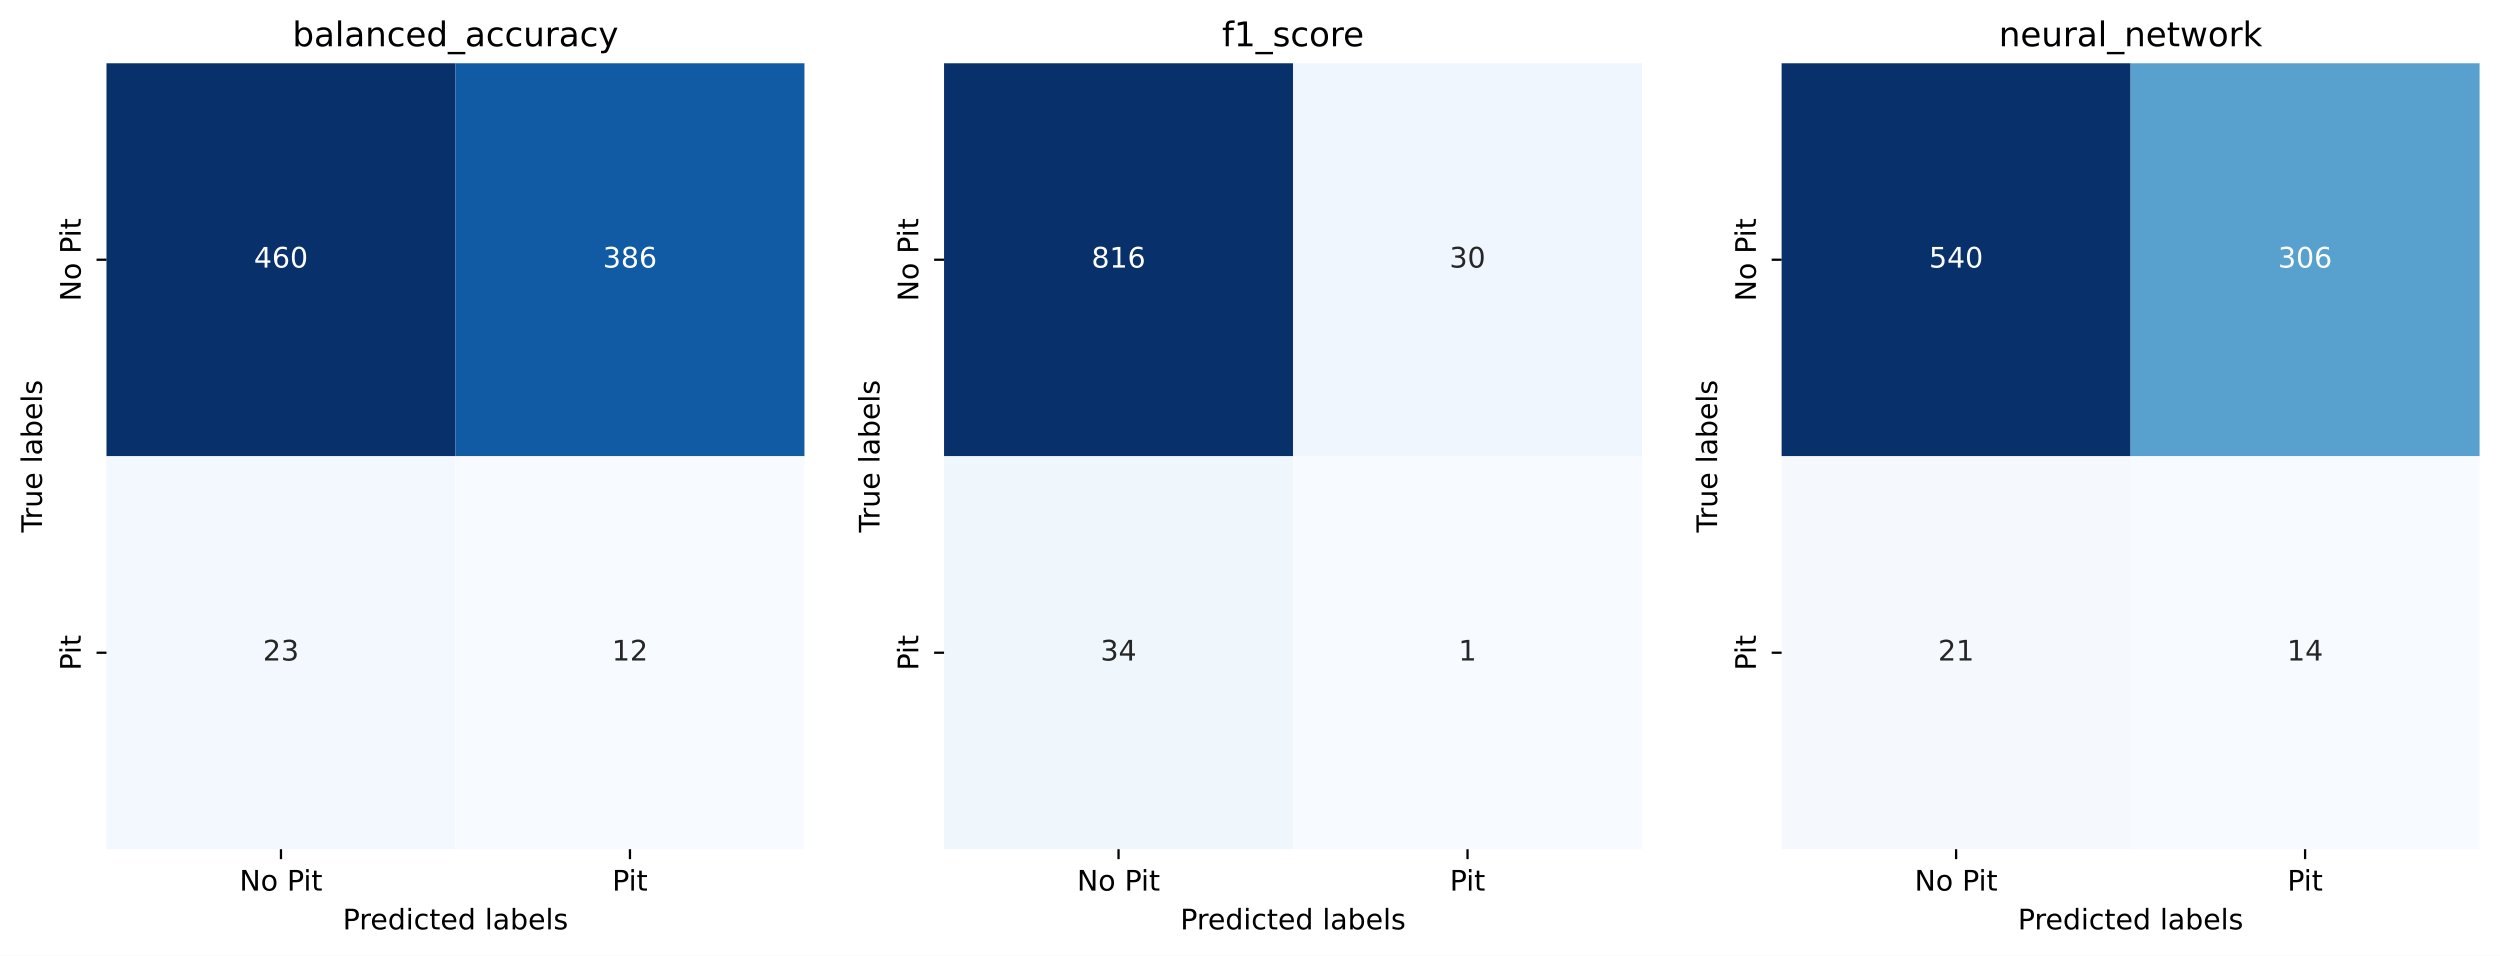
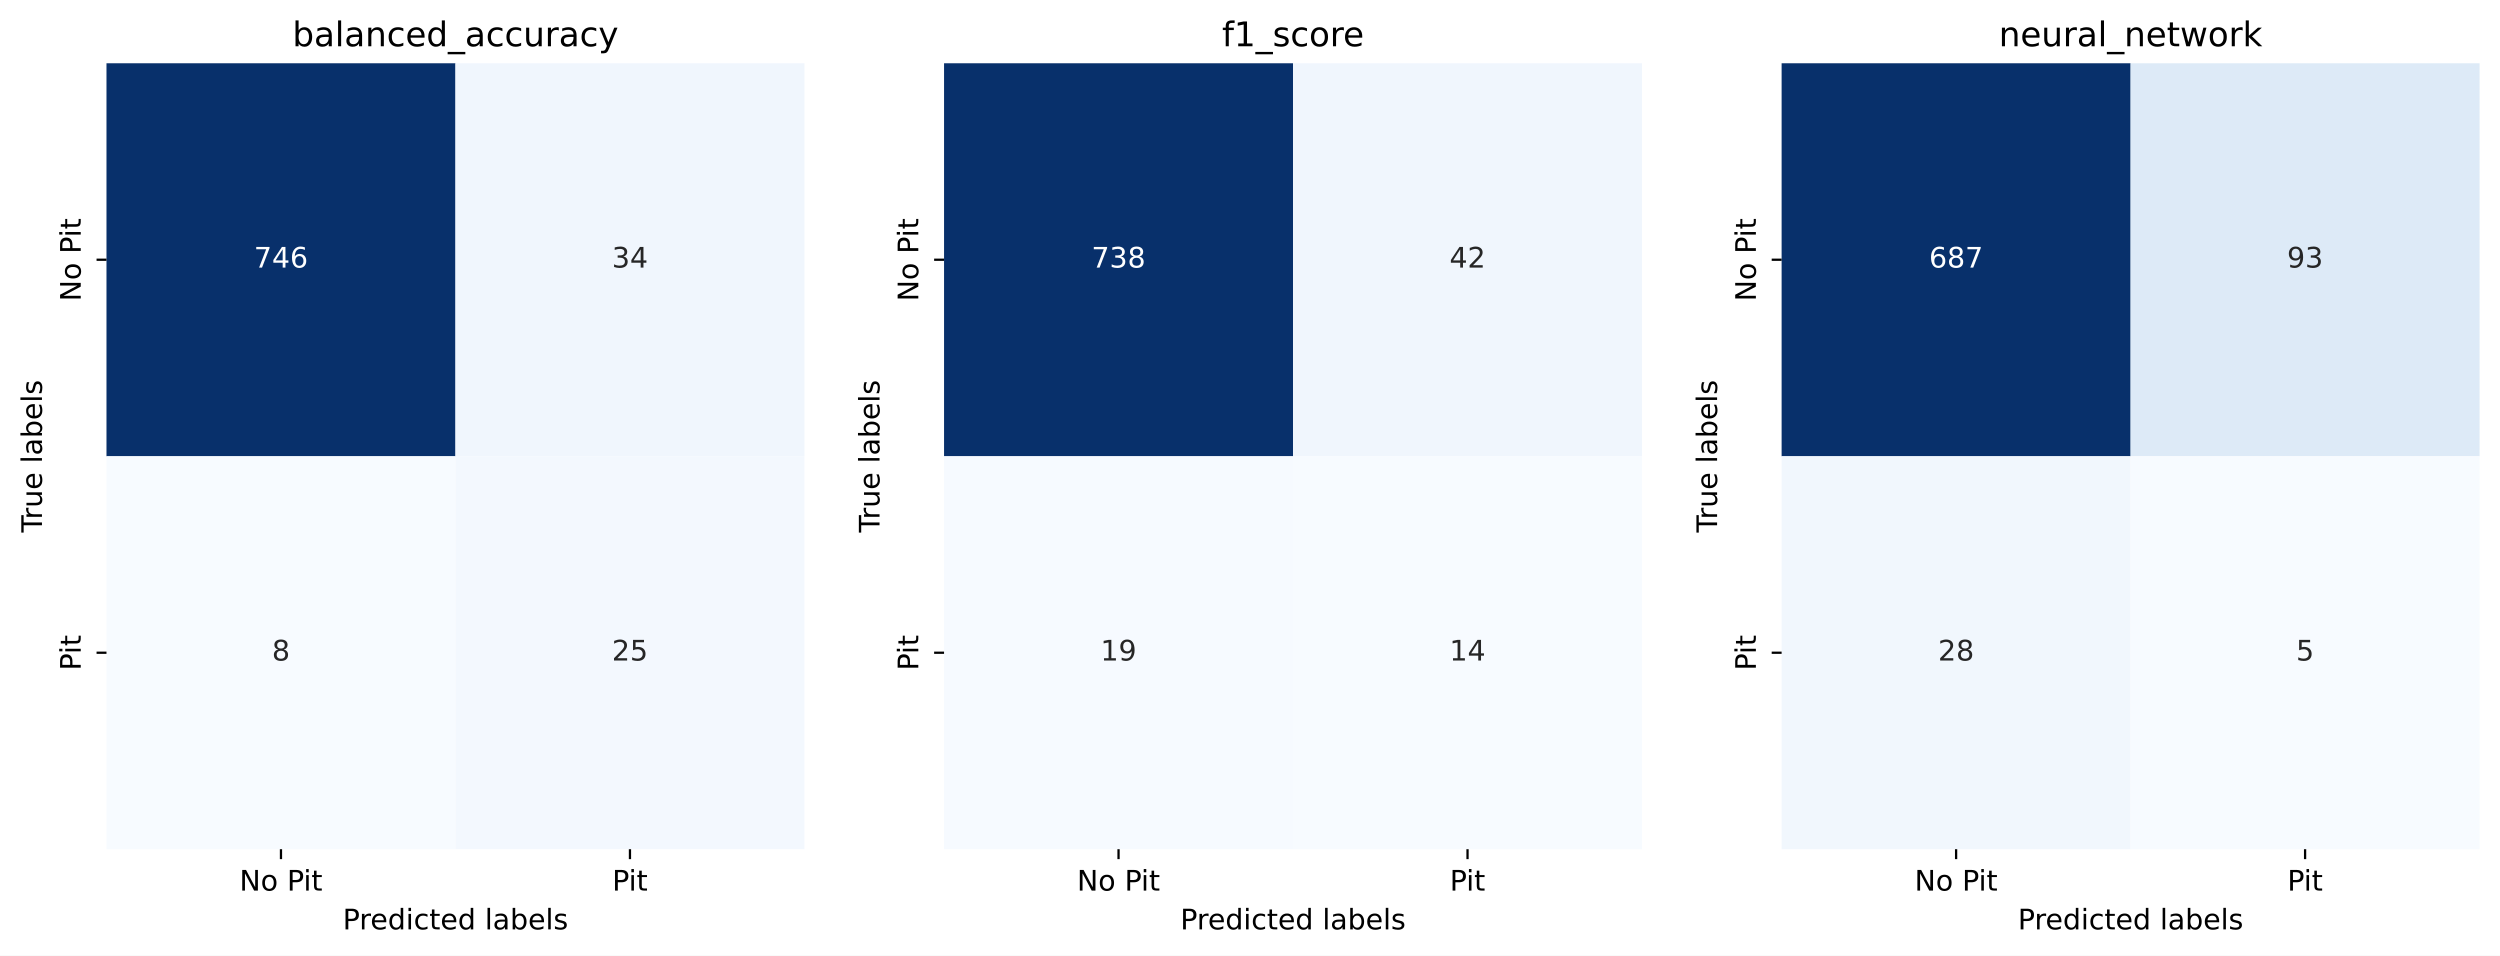
<svg xmlns="http://www.w3.org/2000/svg" xmlns:xlink="http://www.w3.org/1999/xlink" width="881.756pt" height="337.074pt" viewBox="0 0 881.756 337.074" version="1.1">
  <defs>
    <style type="text/css">*{stroke-linejoin: round; stroke-linecap: butt}</style>
  </defs>
  <g id="figure_1">
    <g id="patch_1">
      <path d="M 0 337.074  L 881.756 337.074  L 881.756 0  L 0 0  z " style="fill: #ffffff" />
    </g>
    <g id="axes_1">
      <g id="patch_2">
        <path d="M 37.556 299.518  L 283.733 299.518  L 283.733 22.318  L 37.556 22.318  z " style="fill: #ffffff" />
      </g>
      <g id="QuadMesh_1">
-         <path d="M 37.556 22.318  L 160.644 22.318  L 160.644 160.918  L 37.556 160.918  L 37.556 22.318  " clip-path="url(#p412946b65f)" style="fill: #08306b" />
-         <path d="M 160.644 22.318  L 283.733 22.318  L 283.733 160.918  L 160.644 160.918  L 160.644 22.318  " clip-path="url(#p412946b65f)" style="fill: #105ba4" />
-         <path d="M 37.556 160.918  L 160.644 160.918  L 160.644 299.518  L 37.556 299.518  L 37.556 160.918  " clip-path="url(#p412946b65f)" style="fill: #f2f8fd" />
-         <path d="M 160.644 160.918  L 283.733 160.918  L 283.733 299.518  L 160.644 299.518  L 160.644 160.918  " clip-path="url(#p412946b65f)" style="fill: #f7fbff" />
+         <path d="M 37.556 22.318  L 160.644 22.318  L 160.644 160.918  L 37.556 160.918  L 37.556 22.318  " clip-path="url(#pee772aec43)" style="fill: #08306b" />
+         <path d="M 160.644 22.318  L 283.733 22.318  L 283.733 160.918  L 160.644 160.918  L 160.644 22.318  " clip-path="url(#pee772aec43)" style="fill: #f0f6fd" />
+         <path d="M 37.556 160.918  L 160.644 160.918  L 160.644 299.518  L 37.556 299.518  L 37.556 160.918  " clip-path="url(#pee772aec43)" style="fill: #f7fbff" />
+         <path d="M 160.644 160.918  L 283.733 160.918  L 283.733 299.518  L 160.644 299.518  L 160.644 160.918  " clip-path="url(#pee772aec43)" style="fill: #f3f8fe" />
      </g>
      <g id="matplotlib.axis_1">
        <g id="xtick_1">
          <g id="line2d_1">
            <defs>
-               <path id="m82a11cfa4b" d="M 0 0  L 0 3.5  " style="stroke: #000000; stroke-width: 0.8" />
+               <path id="mb0adf7d85a" d="M 0 0  L 0 3.5  " style="stroke: #000000; stroke-width: 0.8" />
            </defs>
            <g>
-               <use xlink:href="#m82a11cfa4b" x="99.1" y="299.518" style="stroke: #000000; stroke-width: 0.8" />
+               <use xlink:href="#mb0adf7d85a" x="99.1" y="299.518" style="stroke: #000000; stroke-width: 0.8" />
            </g>
          </g>
          <g id="text_1">
            <g transform="translate(84.45974 314.1166) scale(0.1 -0.1)">
              <defs>
                <path id="DejaVuSans-4e" d="M 628 4666  L 1478 4666  L 3547 763  L 3547 4666  L 4159 4666  L 4159 0  L 3309 0  L 1241 3903  L 1241 0  L 628 0  L 628 4666  z " transform="scale(0.015625)" />
                <path id="DejaVuSans-6f" d="M 1959 3097  Q 1497 3097 1228 2736  Q 959 2375 959 1747  Q 959 1119 1226 758  Q 1494 397 1959 397  Q 2419 397 2687 759  Q 2956 1122 2956 1747  Q 2956 2369 2687 2733  Q 2419 3097 1959 3097  z M 1959 3584  Q 2709 3584 3137 3096  Q 3566 2609 3566 1747  Q 3566 888 3137 398  Q 2709 -91 1959 -91  Q 1206 -91 779 398  Q 353 888 353 1747  Q 353 2609 779 3096  Q 1206 3584 1959 3584  z " transform="scale(0.015625)" />
                <path id="DejaVuSans-20" transform="scale(0.015625)" />
                <path id="DejaVuSans-50" d="M 1259 4147  L 1259 2394  L 2053 2394  Q 2494 2394 2734 2622  Q 2975 2850 2975 3272  Q 2975 3691 2734 3919  Q 2494 4147 2053 4147  L 1259 4147  z M 628 4666  L 2053 4666  Q 2838 4666 3239 4311  Q 3641 3956 3641 3272  Q 3641 2581 3239 2228  Q 2838 1875 2053 1875  L 1259 1875  L 1259 0  L 628 0  L 628 4666  z " transform="scale(0.015625)" />
                <path id="DejaVuSans-69" d="M 603 3500  L 1178 3500  L 1178 0  L 603 0  L 603 3500  z M 603 4863  L 1178 4863  L 1178 4134  L 603 4134  L 603 4863  z " transform="scale(0.015625)" />
                <path id="DejaVuSans-74" d="M 1172 4494  L 1172 3500  L 2356 3500  L 2356 3053  L 1172 3053  L 1172 1153  Q 1172 725 1289 603  Q 1406 481 1766 481  L 2356 481  L 2356 0  L 1766 0  Q 1100 0 847 248  Q 594 497 594 1153  L 594 3053  L 172 3053  L 172 3500  L 594 3500  L 594 4494  L 1172 4494  z " transform="scale(0.015625)" />
              </defs>
              <use xlink:href="#DejaVuSans-4e" />
              <use xlink:href="#DejaVuSans-6f" x="74.805" />
              <use xlink:href="#DejaVuSans-20" x="135.986" />
              <use xlink:href="#DejaVuSans-50" x="167.773" />
              <use xlink:href="#DejaVuSans-69" x="225.826" />
              <use xlink:href="#DejaVuSans-74" x="253.609" />
            </g>
          </g>
        </g>
        <g id="xtick_2">
          <g id="line2d_2">
            <g>
-               <use xlink:href="#m82a11cfa4b" x="222.189" y="299.518" style="stroke: #000000; stroke-width: 0.8" />
+               <use xlink:href="#mb0adf7d85a" x="222.189" y="299.518" style="stroke: #000000; stroke-width: 0.8" />
            </g>
          </g>
          <g id="text_2">
            <g transform="translate(215.937 314.1166) scale(0.1 -0.1)">
              <use xlink:href="#DejaVuSans-50" />
              <use xlink:href="#DejaVuSans-69" x="58.053" />
              <use xlink:href="#DejaVuSans-74" x="85.836" />
            </g>
          </g>
        </g>
        <g id="text_3">
          <g transform="translate(120.8875 327.7947) scale(0.1 -0.1)">
            <defs>
              <path id="DejaVuSans-72" d="M 2631 2963  Q 2534 3019 2420 3045  Q 2306 3072 2169 3072  Q 1681 3072 1420 2755  Q 1159 2438 1159 1844  L 1159 0  L 581 0  L 581 3500  L 1159 3500  L 1159 2956  Q 1341 3275 1631 3429  Q 1922 3584 2338 3584  Q 2397 3584 2469 3576  Q 2541 3569 2628 3553  L 2631 2963  z " transform="scale(0.015625)" />
              <path id="DejaVuSans-65" d="M 3597 1894  L 3597 1613  L 953 1613  Q 991 1019 1311 708  Q 1631 397 2203 397  Q 2534 397 2845 478  Q 3156 559 3463 722  L 3463 178  Q 3153 47 2828 -22  Q 2503 -91 2169 -91  Q 1331 -91 842 396  Q 353 884 353 1716  Q 353 2575 817 3079  Q 1281 3584 2069 3584  Q 2775 3584 3186 3129  Q 3597 2675 3597 1894  z M 3022 2063  Q 3016 2534 2758 2815  Q 2500 3097 2075 3097  Q 1594 3097 1305 2825  Q 1016 2553 972 2059  L 3022 2063  z " transform="scale(0.015625)" />
              <path id="DejaVuSans-64" d="M 2906 2969  L 2906 4863  L 3481 4863  L 3481 0  L 2906 0  L 2906 525  Q 2725 213 2448 61  Q 2172 -91 1784 -91  Q 1150 -91 751 415  Q 353 922 353 1747  Q 353 2572 751 3078  Q 1150 3584 1784 3584  Q 2172 3584 2448 3432  Q 2725 3281 2906 2969  z M 947 1747  Q 947 1113 1208 752  Q 1469 391 1925 391  Q 2381 391 2643 752  Q 2906 1113 2906 1747  Q 2906 2381 2643 2742  Q 2381 3103 1925 3103  Q 1469 3103 1208 2742  Q 947 2381 947 1747  z " transform="scale(0.015625)" />
              <path id="DejaVuSans-63" d="M 3122 3366  L 3122 2828  Q 2878 2963 2633 3030  Q 2388 3097 2138 3097  Q 1578 3097 1268 2742  Q 959 2388 959 1747  Q 959 1106 1268 751  Q 1578 397 2138 397  Q 2388 397 2633 464  Q 2878 531 3122 666  L 3122 134  Q 2881 22 2623 -34  Q 2366 -91 2075 -91  Q 1284 -91 818 406  Q 353 903 353 1747  Q 353 2603 823 3093  Q 1294 3584 2113 3584  Q 2378 3584 2631 3529  Q 2884 3475 3122 3366  z " transform="scale(0.015625)" />
              <path id="DejaVuSans-6c" d="M 603 4863  L 1178 4863  L 1178 0  L 603 0  L 603 4863  z " transform="scale(0.015625)" />
              <path id="DejaVuSans-61" d="M 2194 1759  Q 1497 1759 1228 1600  Q 959 1441 959 1056  Q 959 750 1161 570  Q 1363 391 1709 391  Q 2188 391 2477 730  Q 2766 1069 2766 1631  L 2766 1759  L 2194 1759  z M 3341 1997  L 3341 0  L 2766 0  L 2766 531  Q 2569 213 2275 61  Q 1981 -91 1556 -91  Q 1019 -91 701 211  Q 384 513 384 1019  Q 384 1609 779 1909  Q 1175 2209 1959 2209  L 2766 2209  L 2766 2266  Q 2766 2663 2505 2880  Q 2244 3097 1772 3097  Q 1472 3097 1187 3025  Q 903 2953 641 2809  L 641 3341  Q 956 3463 1253 3523  Q 1550 3584 1831 3584  Q 2591 3584 2966 3190  Q 3341 2797 3341 1997  z " transform="scale(0.015625)" />
              <path id="DejaVuSans-62" d="M 3116 1747  Q 3116 2381 2855 2742  Q 2594 3103 2138 3103  Q 1681 3103 1420 2742  Q 1159 2381 1159 1747  Q 1159 1113 1420 752  Q 1681 391 2138 391  Q 2594 391 2855 752  Q 3116 1113 3116 1747  z M 1159 2969  Q 1341 3281 1617 3432  Q 1894 3584 2278 3584  Q 2916 3584 3314 3078  Q 3713 2572 3713 1747  Q 3713 922 3314 415  Q 2916 -91 2278 -91  Q 1894 -91 1617 61  Q 1341 213 1159 525  L 1159 0  L 581 0  L 581 4863  L 1159 4863  L 1159 2969  z " transform="scale(0.015625)" />
              <path id="DejaVuSans-73" d="M 2834 3397  L 2834 2853  Q 2591 2978 2328 3040  Q 2066 3103 1784 3103  Q 1356 3103 1142 2972  Q 928 2841 928 2578  Q 928 2378 1081 2264  Q 1234 2150 1697 2047  L 1894 2003  Q 2506 1872 2764 1633  Q 3022 1394 3022 966  Q 3022 478 2636 193  Q 2250 -91 1575 -91  Q 1294 -91 989 -36  Q 684 19 347 128  L 347 722  Q 666 556 975 473  Q 1284 391 1588 391  Q 1994 391 2212 530  Q 2431 669 2431 922  Q 2431 1156 2273 1281  Q 2116 1406 1581 1522  L 1381 1569  Q 847 1681 609 1914  Q 372 2147 372 2553  Q 372 3047 722 3315  Q 1072 3584 1716 3584  Q 2034 3584 2315 3537  Q 2597 3491 2834 3397  z " transform="scale(0.015625)" />
            </defs>
            <use xlink:href="#DejaVuSans-50" />
            <use xlink:href="#DejaVuSans-72" x="58.553" />
            <use xlink:href="#DejaVuSans-65" x="97.416" />
            <use xlink:href="#DejaVuSans-64" x="158.939" />
            <use xlink:href="#DejaVuSans-69" x="222.416" />
            <use xlink:href="#DejaVuSans-63" x="250.199" />
            <use xlink:href="#DejaVuSans-74" x="305.18" />
            <use xlink:href="#DejaVuSans-65" x="344.389" />
            <use xlink:href="#DejaVuSans-64" x="405.912" />
            <use xlink:href="#DejaVuSans-20" x="469.389" />
            <use xlink:href="#DejaVuSans-6c" x="501.176" />
            <use xlink:href="#DejaVuSans-61" x="528.959" />
            <use xlink:href="#DejaVuSans-62" x="590.238" />
            <use xlink:href="#DejaVuSans-65" x="653.715" />
            <use xlink:href="#DejaVuSans-6c" x="715.238" />
            <use xlink:href="#DejaVuSans-73" x="743.021" />
          </g>
        </g>
      </g>
      <g id="matplotlib.axis_2">
        <g id="ytick_1">
          <g id="line2d_3">
            <defs>
-               <path id="m616c3fc9b0" d="M 0 0  L -3.5 0  " style="stroke: #000000; stroke-width: 0.8" />
+               <path id="m7a9b65554d" d="M 0 0  L -3.5 0  " style="stroke: #000000; stroke-width: 0.8" />
            </defs>
            <g>
-               <use xlink:href="#m616c3fc9b0" x="37.556" y="91.618" style="stroke: #000000; stroke-width: 0.8" />
+               <use xlink:href="#m7a9b65554d" x="37.556" y="91.618" style="stroke: #000000; stroke-width: 0.8" />
            </g>
          </g>
          <g id="text_4">
            <g transform="translate(28.47656 106.2588) rotate(-90) scale(0.1 -0.1)">
              <use xlink:href="#DejaVuSans-4e" />
              <use xlink:href="#DejaVuSans-6f" x="74.805" />
              <use xlink:href="#DejaVuSans-20" x="135.986" />
              <use xlink:href="#DejaVuSans-50" x="167.773" />
              <use xlink:href="#DejaVuSans-69" x="225.826" />
              <use xlink:href="#DejaVuSans-74" x="253.609" />
            </g>
          </g>
        </g>
        <g id="ytick_2">
          <g id="line2d_4">
            <g>
-               <use xlink:href="#m616c3fc9b0" x="37.556" y="230.218" style="stroke: #000000; stroke-width: 0.8" />
+               <use xlink:href="#m7a9b65554d" x="37.556" y="230.218" style="stroke: #000000; stroke-width: 0.8" />
            </g>
          </g>
          <g id="text_5">
            <g transform="translate(28.47656 236.4697) rotate(-90) scale(0.1 -0.1)">
              <use xlink:href="#DejaVuSans-50" />
              <use xlink:href="#DejaVuSans-69" x="58.053" />
              <use xlink:href="#DejaVuSans-74" x="85.836" />
            </g>
          </g>
        </g>
        <g id="text_6">
          <g transform="translate(14.79844 187.822) rotate(-90) scale(0.1 -0.1)">
            <defs>
              <path id="DejaVuSans-54" d="M -19 4666  L 3928 4666  L 3928 4134  L 2272 4134  L 2272 0  L 1638 0  L 1638 4134  L -19 4134  L -19 4666  z " transform="scale(0.015625)" />
              <path id="DejaVuSans-75" d="M 544 1381  L 544 3500  L 1119 3500  L 1119 1403  Q 1119 906 1312 657  Q 1506 409 1894 409  Q 2359 409 2629 706  Q 2900 1003 2900 1516  L 2900 3500  L 3475 3500  L 3475 0  L 2900 0  L 2900 538  Q 2691 219 2414 64  Q 2138 -91 1772 -91  Q 1169 -91 856 284  Q 544 659 544 1381  z M 1991 3584  L 1991 3584  z " transform="scale(0.015625)" />
            </defs>
            <use xlink:href="#DejaVuSans-54" />
            <use xlink:href="#DejaVuSans-72" x="46.334" />
            <use xlink:href="#DejaVuSans-75" x="87.447" />
            <use xlink:href="#DejaVuSans-65" x="150.826" />
            <use xlink:href="#DejaVuSans-20" x="212.35" />
            <use xlink:href="#DejaVuSans-6c" x="244.137" />
            <use xlink:href="#DejaVuSans-61" x="271.92" />
            <use xlink:href="#DejaVuSans-62" x="333.199" />
            <use xlink:href="#DejaVuSans-65" x="396.676" />
            <use xlink:href="#DejaVuSans-6c" x="458.199" />
            <use xlink:href="#DejaVuSans-73" x="485.982" />
          </g>
        </g>
      </g>
      <g id="text_7">
        <g style="fill: #ffffff" transform="translate(89.55662 94.3775) scale(0.1 -0.1)">
          <defs>
+             <path id="DejaVuSans-37" d="M 525 4666  L 3525 4666  L 3525 4397  L 1831 0  L 1172 0  L 2766 4134  L 525 4134  L 525 4666  z " transform="scale(0.015625)" />
            <path id="DejaVuSans-34" d="M 2419 4116  L 825 1625  L 2419 1625  L 2419 4116  z M 2253 4666  L 3047 4666  L 3047 1625  L 3713 1625  L 3713 1100  L 3047 1100  L 3047 0  L 2419 0  L 2419 1100  L 313 1100  L 313 1709  L 2253 4666  z " transform="scale(0.015625)" />
            <path id="DejaVuSans-36" d="M 2113 2584  Q 1688 2584 1439 2293  Q 1191 2003 1191 1497  Q 1191 994 1439 701  Q 1688 409 2113 409  Q 2538 409 2786 701  Q 3034 994 3034 1497  Q 3034 2003 2786 2293  Q 2538 2584 2113 2584  z M 3366 4563  L 3366 3988  Q 3128 4100 2886 4159  Q 2644 4219 2406 4219  Q 1781 4219 1451 3797  Q 1122 3375 1075 2522  Q 1259 2794 1537 2939  Q 1816 3084 2150 3084  Q 2853 3084 3261 2657  Q 3669 2231 3669 1497  Q 3669 778 3244 343  Q 2819 -91 2113 -91  Q 1303 -91 875 529  Q 447 1150 447 2328  Q 447 3434 972 4092  Q 1497 4750 2381 4750  Q 2619 4750 2861 4703  Q 3103 4656 3366 4563  z " transform="scale(0.015625)" />
-             <path id="DejaVuSans-30" d="M 2034 4250  Q 1547 4250 1301 3770  Q 1056 3291 1056 2328  Q 1056 1369 1301 889  Q 1547 409 2034 409  Q 2525 409 2770 889  Q 3016 1369 3016 2328  Q 3016 3291 2770 3770  Q 2525 4250 2034 4250  z M 2034 4750  Q 2819 4750 3233 4129  Q 3647 3509 3647 2328  Q 3647 1150 3233 529  Q 2819 -91 2034 -91  Q 1250 -91 836 529  Q 422 1150 422 2328  Q 422 3509 836 4129  Q 1250 4750 2034 4750  z " transform="scale(0.015625)" />
-           </defs>
-           <use xlink:href="#DejaVuSans-34" />
-           <use xlink:href="#DejaVuSans-36" x="63.623" />
-           <use xlink:href="#DejaVuSans-30" x="127.246" />
+           </defs>
+           <use xlink:href="#DejaVuSans-37" />
+           <use xlink:href="#DejaVuSans-34" x="63.623" />
+           <use xlink:href="#DejaVuSans-36" x="127.246" />
        </g>
      </g>
      <g id="text_8">
-         <g style="fill: #ffffff" transform="translate(212.6449 94.3775) scale(0.1 -0.1)">
+         <g style="fill: #262626" transform="translate(215.8261 94.3775) scale(0.1 -0.1)">
          <defs>
            <path id="DejaVuSans-33" d="M 2597 2516  Q 3050 2419 3304 2112  Q 3559 1806 3559 1356  Q 3559 666 3084 287  Q 2609 -91 1734 -91  Q 1441 -91 1130 -33  Q 819 25 488 141  L 488 750  Q 750 597 1062 519  Q 1375 441 1716 441  Q 2309 441 2620 675  Q 2931 909 2931 1356  Q 2931 1769 2642 2001  Q 2353 2234 1838 2234  L 1294 2234  L 1294 2753  L 1863 2753  Q 2328 2753 2575 2939  Q 2822 3125 2822 3475  Q 2822 3834 2567 4026  Q 2313 4219 1838 4219  Q 1578 4219 1281 4162  Q 984 4106 628 3988  L 628 4550  Q 988 4650 1302 4700  Q 1616 4750 1894 4750  Q 2613 4750 3031 4423  Q 3450 4097 3450 3541  Q 3450 3153 3228 2886  Q 3006 2619 2597 2516  z " transform="scale(0.015625)" />
+           </defs>
+           <use xlink:href="#DejaVuSans-33" />
+           <use xlink:href="#DejaVuSans-34" x="63.623" />
+         </g>
+       </g>
+       <g id="text_9">
+         <g style="fill: #262626" transform="translate(95.91912 232.9775) scale(0.1 -0.1)">
+           <defs>
            <path id="DejaVuSans-38" d="M 2034 2216  Q 1584 2216 1326 1975  Q 1069 1734 1069 1313  Q 1069 891 1326 650  Q 1584 409 2034 409  Q 2484 409 2743 651  Q 3003 894 3003 1313  Q 3003 1734 2745 1975  Q 2488 2216 2034 2216  z M 1403 2484  Q 997 2584 770 2862  Q 544 3141 544 3541  Q 544 4100 942 4425  Q 1341 4750 2034 4750  Q 2731 4750 3128 4425  Q 3525 4100 3525 3541  Q 3525 3141 3298 2862  Q 3072 2584 2669 2484  Q 3125 2378 3379 2068  Q 3634 1759 3634 1313  Q 3634 634 3220 271  Q 2806 -91 2034 -91  Q 1263 -91 848 271  Q 434 634 434 1313  Q 434 1759 690 2068  Q 947 2378 1403 2484  z M 1172 3481  Q 1172 3119 1398 2916  Q 1625 2713 2034 2713  Q 2441 2713 2670 2916  Q 2900 3119 2900 3481  Q 2900 3844 2670 4047  Q 2441 4250 2034 4250  Q 1625 4250 1398 4047  Q 1172 3844 1172 3481  z " transform="scale(0.015625)" />
          </defs>
-           <use xlink:href="#DejaVuSans-33" />
-           <use xlink:href="#DejaVuSans-38" x="63.623" />
-           <use xlink:href="#DejaVuSans-36" x="127.246" />
-         </g>
-       </g>
-       <g id="text_9">
-         <g style="fill: #262626" transform="translate(92.73787 232.9775) scale(0.1 -0.1)">
-           <defs>
-             <path id="DejaVuSans-32" d="M 1228 531  L 3431 531  L 3431 0  L 469 0  L 469 531  Q 828 903 1448 1529  Q 2069 2156 2228 2338  Q 2531 2678 2651 2914  Q 2772 3150 2772 3378  Q 2772 3750 2511 3984  Q 2250 4219 1831 4219  Q 1534 4219 1204 4116  Q 875 4013 500 3803  L 500 4441  Q 881 4594 1212 4672  Q 1544 4750 1819 4750  Q 2544 4750 2975 4387  Q 3406 4025 3406 3419  Q 3406 3131 3298 2873  Q 3191 2616 2906 2266  Q 2828 2175 2409 1742  Q 1991 1309 1228 531  z " transform="scale(0.015625)" />
-           </defs>
-           <use xlink:href="#DejaVuSans-32" />
-           <use xlink:href="#DejaVuSans-33" x="63.623" />
+           <use xlink:href="#DejaVuSans-38" />
        </g>
      </g>
      <g id="text_10">
        <g style="fill: #262626" transform="translate(215.8261 232.9775) scale(0.1 -0.1)">
          <defs>
-             <path id="DejaVuSans-31" d="M 794 531  L 1825 531  L 1825 4091  L 703 3866  L 703 4441  L 1819 4666  L 2450 4666  L 2450 531  L 3481 531  L 3481 0  L 794 0  L 794 531  z " transform="scale(0.015625)" />
-           </defs>
-           <use xlink:href="#DejaVuSans-31" />
-           <use xlink:href="#DejaVuSans-32" x="63.623" />
+             <path id="DejaVuSans-32" d="M 1228 531  L 3431 531  L 3431 0  L 469 0  L 469 531  Q 828 903 1448 1529  Q 2069 2156 2228 2338  Q 2531 2678 2651 2914  Q 2772 3150 2772 3378  Q 2772 3750 2511 3984  Q 2250 4219 1831 4219  Q 1534 4219 1204 4116  Q 875 4013 500 3803  L 500 4441  Q 881 4594 1212 4672  Q 1544 4750 1819 4750  Q 2544 4750 2975 4387  Q 3406 4025 3406 3419  Q 3406 3131 3298 2873  Q 3191 2616 2906 2266  Q 2828 2175 2409 1742  Q 1991 1309 1228 531  z " transform="scale(0.015625)" />
+             <path id="DejaVuSans-35" d="M 691 4666  L 3169 4666  L 3169 4134  L 1269 4134  L 1269 2991  Q 1406 3038 1543 3061  Q 1681 3084 1819 3084  Q 2600 3084 3056 2656  Q 3513 2228 3513 1497  Q 3513 744 3044 326  Q 2575 -91 1722 -91  Q 1428 -91 1123 -41  Q 819 9 494 109  L 494 744  Q 775 591 1075 516  Q 1375 441 1709 441  Q 2250 441 2565 725  Q 2881 1009 2881 1497  Q 2881 1984 2565 2268  Q 2250 2553 1709 2553  Q 1456 2553 1204 2497  Q 953 2441 691 2322  L 691 4666  z " transform="scale(0.015625)" />
+           </defs>
+           <use xlink:href="#DejaVuSans-32" />
+           <use xlink:href="#DejaVuSans-35" x="63.623" />
        </g>
      </g>
      <g id="text_11">
        <g transform="translate(103.141 16.31812) scale(0.12 -0.12)">
          <defs>
            <path id="DejaVuSans-6e" d="M 3513 2113  L 3513 0  L 2938 0  L 2938 2094  Q 2938 2591 2744 2837  Q 2550 3084 2163 3084  Q 1697 3084 1428 2787  Q 1159 2491 1159 1978  L 1159 0  L 581 0  L 581 3500  L 1159 3500  L 1159 2956  Q 1366 3272 1645 3428  Q 1925 3584 2291 3584  Q 2894 3584 3203 3211  Q 3513 2838 3513 2113  z " transform="scale(0.015625)" />
            <path id="DejaVuSans-5f" d="M 3263 -1063  L 3263 -1509  L -63 -1509  L -63 -1063  L 3263 -1063  z " transform="scale(0.015625)" />
            <path id="DejaVuSans-79" d="M 2059 -325  Q 1816 -950 1584 -1140  Q 1353 -1331 966 -1331  L 506 -1331  L 506 -850  L 844 -850  Q 1081 -850 1212 -737  Q 1344 -625 1503 -206  L 1606 56  L 191 3500  L 800 3500  L 1894 763  L 2988 3500  L 3597 3500  L 2059 -325  z " transform="scale(0.015625)" />
          </defs>
          <use xlink:href="#DejaVuSans-62" />
          <use xlink:href="#DejaVuSans-61" x="63.477" />
          <use xlink:href="#DejaVuSans-6c" x="124.756" />
          <use xlink:href="#DejaVuSans-61" x="152.539" />
          <use xlink:href="#DejaVuSans-6e" x="213.818" />
          <use xlink:href="#DejaVuSans-63" x="277.197" />
          <use xlink:href="#DejaVuSans-65" x="332.178" />
          <use xlink:href="#DejaVuSans-64" x="393.701" />
          <use xlink:href="#DejaVuSans-5f" x="457.178" />
          <use xlink:href="#DejaVuSans-61" x="507.178" />
          <use xlink:href="#DejaVuSans-63" x="568.457" />
          <use xlink:href="#DejaVuSans-63" x="623.438" />
          <use xlink:href="#DejaVuSans-75" x="678.418" />
          <use xlink:href="#DejaVuSans-72" x="741.797" />
          <use xlink:href="#DejaVuSans-61" x="782.91" />
          <use xlink:href="#DejaVuSans-63" x="844.189" />
          <use xlink:href="#DejaVuSans-79" x="899.17" />
        </g>
      </g>
    </g>
    <g id="axes_2">
      <g id="patch_3">
        <path d="M 332.968 299.518  L 579.144 299.518  L 579.144 22.318  L 332.968 22.318  z " style="fill: #ffffff" />
      </g>
      <g id="QuadMesh_2">
-         <path d="M 332.968 22.318  L 456.056 22.318  L 456.056 160.918  L 332.968 160.918  L 332.968 22.318  " clip-path="url(#p7627d999a8)" style="fill: #08306b" />
-         <path d="M 456.056 22.318  L 579.144 22.318  L 579.144 160.918  L 456.056 160.918  L 456.056 22.318  " clip-path="url(#p7627d999a8)" style="fill: #f0f6fd" />
-         <path d="M 332.968 160.918  L 456.056 160.918  L 456.056 299.518  L 332.968 299.518  L 332.968 160.918  " clip-path="url(#p7627d999a8)" style="fill: #eff6fc" />
-         <path d="M 456.056 160.918  L 579.144 160.918  L 579.144 299.518  L 456.056 299.518  L 456.056 160.918  " clip-path="url(#p7627d999a8)" style="fill: #f7fbff" />
+         <path d="M 332.968 22.318  L 456.056 22.318  L 456.056 160.918  L 332.968 160.918  L 332.968 22.318  " clip-path="url(#pdbfb7f8e42)" style="fill: #08306b" />
+         <path d="M 456.056 22.318  L 579.144 22.318  L 579.144 160.918  L 456.056 160.918  L 456.056 22.318  " clip-path="url(#pdbfb7f8e42)" style="fill: #f0f6fd" />
+         <path d="M 332.968 160.918  L 456.056 160.918  L 456.056 299.518  L 332.968 299.518  L 332.968 160.918  " clip-path="url(#pdbfb7f8e42)" style="fill: #f6faff" />
+         <path d="M 456.056 160.918  L 579.144 160.918  L 579.144 299.518  L 456.056 299.518  L 456.056 160.918  " clip-path="url(#pdbfb7f8e42)" style="fill: #f7fbff" />
      </g>
      <g id="matplotlib.axis_3">
        <g id="xtick_3">
          <g id="line2d_5">
            <g>
-               <use xlink:href="#m82a11cfa4b" x="394.512" y="299.518" style="stroke: #000000; stroke-width: 0.8" />
+               <use xlink:href="#mb0adf7d85a" x="394.512" y="299.518" style="stroke: #000000; stroke-width: 0.8" />
            </g>
          </g>
          <g id="text_12">
            <g transform="translate(379.8715 314.1166) scale(0.1 -0.1)">
              <use xlink:href="#DejaVuSans-4e" />
              <use xlink:href="#DejaVuSans-6f" x="74.805" />
              <use xlink:href="#DejaVuSans-20" x="135.986" />
              <use xlink:href="#DejaVuSans-50" x="167.773" />
              <use xlink:href="#DejaVuSans-69" x="225.826" />
              <use xlink:href="#DejaVuSans-74" x="253.609" />
            </g>
          </g>
        </g>
        <g id="xtick_4">
          <g id="line2d_6">
            <g>
-               <use xlink:href="#m82a11cfa4b" x="517.6" y="299.518" style="stroke: #000000; stroke-width: 0.8" />
+               <use xlink:href="#mb0adf7d85a" x="517.6" y="299.518" style="stroke: #000000; stroke-width: 0.8" />
            </g>
          </g>
          <g id="text_13">
            <g transform="translate(511.3488 314.1166) scale(0.1 -0.1)">
              <use xlink:href="#DejaVuSans-50" />
              <use xlink:href="#DejaVuSans-69" x="58.053" />
              <use xlink:href="#DejaVuSans-74" x="85.836" />
            </g>
          </g>
        </g>
        <g id="text_14">
          <g transform="translate(416.2992 327.7947) scale(0.1 -0.1)">
            <use xlink:href="#DejaVuSans-50" />
            <use xlink:href="#DejaVuSans-72" x="58.553" />
            <use xlink:href="#DejaVuSans-65" x="97.416" />
            <use xlink:href="#DejaVuSans-64" x="158.939" />
            <use xlink:href="#DejaVuSans-69" x="222.416" />
            <use xlink:href="#DejaVuSans-63" x="250.199" />
            <use xlink:href="#DejaVuSans-74" x="305.18" />
            <use xlink:href="#DejaVuSans-65" x="344.389" />
            <use xlink:href="#DejaVuSans-64" x="405.912" />
            <use xlink:href="#DejaVuSans-20" x="469.389" />
            <use xlink:href="#DejaVuSans-6c" x="501.176" />
            <use xlink:href="#DejaVuSans-61" x="528.959" />
            <use xlink:href="#DejaVuSans-62" x="590.238" />
            <use xlink:href="#DejaVuSans-65" x="653.715" />
            <use xlink:href="#DejaVuSans-6c" x="715.238" />
            <use xlink:href="#DejaVuSans-73" x="743.021" />
          </g>
        </g>
      </g>
      <g id="matplotlib.axis_4">
        <g id="ytick_3">
          <g id="line2d_7">
            <g>
-               <use xlink:href="#m616c3fc9b0" x="332.968" y="91.618" style="stroke: #000000; stroke-width: 0.8" />
+               <use xlink:href="#m7a9b65554d" x="332.968" y="91.618" style="stroke: #000000; stroke-width: 0.8" />
            </g>
          </g>
          <g id="text_15">
            <g transform="translate(323.8883 106.2588) rotate(-90) scale(0.1 -0.1)">
              <use xlink:href="#DejaVuSans-4e" />
              <use xlink:href="#DejaVuSans-6f" x="74.805" />
              <use xlink:href="#DejaVuSans-20" x="135.986" />
              <use xlink:href="#DejaVuSans-50" x="167.773" />
              <use xlink:href="#DejaVuSans-69" x="225.826" />
              <use xlink:href="#DejaVuSans-74" x="253.609" />
            </g>
          </g>
        </g>
        <g id="ytick_4">
          <g id="line2d_8">
            <g>
-               <use xlink:href="#m616c3fc9b0" x="332.968" y="230.218" style="stroke: #000000; stroke-width: 0.8" />
+               <use xlink:href="#m7a9b65554d" x="332.968" y="230.218" style="stroke: #000000; stroke-width: 0.8" />
            </g>
          </g>
          <g id="text_16">
            <g transform="translate(323.8883 236.4697) rotate(-90) scale(0.1 -0.1)">
              <use xlink:href="#DejaVuSans-50" />
              <use xlink:href="#DejaVuSans-69" x="58.053" />
              <use xlink:href="#DejaVuSans-74" x="85.836" />
            </g>
          </g>
        </g>
        <g id="text_17">
          <g transform="translate(310.2102 187.822) rotate(-90) scale(0.1 -0.1)">
            <use xlink:href="#DejaVuSans-54" />
            <use xlink:href="#DejaVuSans-72" x="46.334" />
            <use xlink:href="#DejaVuSans-75" x="87.447" />
            <use xlink:href="#DejaVuSans-65" x="150.826" />
            <use xlink:href="#DejaVuSans-20" x="212.35" />
            <use xlink:href="#DejaVuSans-6c" x="244.137" />
            <use xlink:href="#DejaVuSans-61" x="271.92" />
            <use xlink:href="#DejaVuSans-62" x="333.199" />
            <use xlink:href="#DejaVuSans-65" x="396.676" />
            <use xlink:href="#DejaVuSans-6c" x="458.199" />
            <use xlink:href="#DejaVuSans-73" x="485.982" />
          </g>
        </g>
      </g>
      <g id="text_18">
        <g style="fill: #ffffff" transform="translate(384.9684 94.3775) scale(0.1 -0.1)">
-           <use xlink:href="#DejaVuSans-38" />
-           <use xlink:href="#DejaVuSans-31" x="63.623" />
-           <use xlink:href="#DejaVuSans-36" x="127.246" />
+           <use xlink:href="#DejaVuSans-37" />
+           <use xlink:href="#DejaVuSans-33" x="63.623" />
+           <use xlink:href="#DejaVuSans-38" x="127.246" />
        </g>
      </g>
      <g id="text_19">
        <g style="fill: #262626" transform="translate(511.2379 94.3775) scale(0.1 -0.1)">
-           <use xlink:href="#DejaVuSans-33" />
-           <use xlink:href="#DejaVuSans-30" x="63.623" />
+           <use xlink:href="#DejaVuSans-34" />
+           <use xlink:href="#DejaVuSans-32" x="63.623" />
        </g>
      </g>
      <g id="text_20">
        <g style="fill: #262626" transform="translate(388.1496 232.9775) scale(0.1 -0.1)">
-           <use xlink:href="#DejaVuSans-33" />
+           <defs>
+             <path id="DejaVuSans-31" d="M 794 531  L 1825 531  L 1825 4091  L 703 3866  L 703 4441  L 1819 4666  L 2450 4666  L 2450 531  L 3481 531  L 3481 0  L 794 0  L 794 531  z " transform="scale(0.015625)" />
+             <path id="DejaVuSans-39" d="M 703 97  L 703 672  Q 941 559 1184 500  Q 1428 441 1663 441  Q 2288 441 2617 861  Q 2947 1281 2994 2138  Q 2813 1869 2534 1725  Q 2256 1581 1919 1581  Q 1219 1581 811 2004  Q 403 2428 403 3163  Q 403 3881 828 4315  Q 1253 4750 1959 4750  Q 2769 4750 3195 4129  Q 3622 3509 3622 2328  Q 3622 1225 3098 567  Q 2575 -91 1691 -91  Q 1453 -91 1209 -44  Q 966 3 703 97  z M 1959 2075  Q 2384 2075 2632 2365  Q 2881 2656 2881 3163  Q 2881 3666 2632 3958  Q 2384 4250 1959 4250  Q 1534 4250 1286 3958  Q 1038 3666 1038 3163  Q 1038 2656 1286 2365  Q 1534 2075 1959 2075  z " transform="scale(0.015625)" />
+           </defs>
+           <use xlink:href="#DejaVuSans-31" />
+           <use xlink:href="#DejaVuSans-39" x="63.623" />
+         </g>
+       </g>
+       <g id="text_21">
+         <g style="fill: #262626" transform="translate(511.2379 232.9775) scale(0.1 -0.1)">
+           <use xlink:href="#DejaVuSans-31" />
          <use xlink:href="#DejaVuSans-34" x="63.623" />
-         </g>
-       </g>
-       <g id="text_21">
-         <g style="fill: #262626" transform="translate(514.4191 232.9775) scale(0.1 -0.1)">
-           <use xlink:href="#DejaVuSans-31" />
        </g>
      </g>
      <g id="text_22">
        <g transform="translate(431.0072 16.31812) scale(0.12 -0.12)">
          <defs>
            <path id="DejaVuSans-66" d="M 2375 4863  L 2375 4384  L 1825 4384  Q 1516 4384 1395 4259  Q 1275 4134 1275 3809  L 1275 3500  L 2222 3500  L 2222 3053  L 1275 3053  L 1275 0  L 697 0  L 697 3053  L 147 3053  L 147 3500  L 697 3500  L 697 3744  Q 697 4328 969 4595  Q 1241 4863 1831 4863  L 2375 4863  z " transform="scale(0.015625)" />
          </defs>
          <use xlink:href="#DejaVuSans-66" />
          <use xlink:href="#DejaVuSans-31" x="35.205" />
          <use xlink:href="#DejaVuSans-5f" x="98.828" />
          <use xlink:href="#DejaVuSans-73" x="148.828" />
          <use xlink:href="#DejaVuSans-63" x="200.928" />
          <use xlink:href="#DejaVuSans-6f" x="255.908" />
          <use xlink:href="#DejaVuSans-72" x="317.09" />
          <use xlink:href="#DejaVuSans-65" x="355.953" />
        </g>
      </g>
    </g>
    <g id="axes_3">
      <g id="patch_4">
        <path d="M 628.38 299.518  L 874.556 299.518  L 874.556 22.318  L 628.38 22.318  z " style="fill: #ffffff" />
      </g>
      <g id="QuadMesh_3">
-         <path d="M 628.38 22.318  L 751.468 22.318  L 751.468 160.918  L 628.38 160.918  L 628.38 22.318  " clip-path="url(#p33d6d02977)" style="fill: #08306b" />
-         <path d="M 751.468 22.318  L 874.556 22.318  L 874.556 160.918  L 751.468 160.918  L 751.468 22.318  " clip-path="url(#p33d6d02977)" style="fill: #58a1cf" />
-         <path d="M 628.38 160.918  L 751.468 160.918  L 751.468 299.518  L 628.38 299.518  L 628.38 160.918  " clip-path="url(#p33d6d02977)" style="fill: #f5f9fe" />
-         <path d="M 751.468 160.918  L 874.556 160.918  L 874.556 299.518  L 751.468 299.518  L 751.468 160.918  " clip-path="url(#p33d6d02977)" style="fill: #f7fbff" />
+         <path d="M 628.38 22.318  L 751.468 22.318  L 751.468 160.918  L 628.38 160.918  L 628.38 22.318  " clip-path="url(#pcbd4f8acf7)" style="fill: #08306b" />
+         <path d="M 751.468 22.318  L 874.556 22.318  L 874.556 160.918  L 751.468 160.918  L 751.468 22.318  " clip-path="url(#pcbd4f8acf7)" style="fill: #ddeaf7" />
+         <path d="M 628.38 160.918  L 751.468 160.918  L 751.468 299.518  L 628.38 299.518  L 628.38 160.918  " clip-path="url(#pcbd4f8acf7)" style="fill: #f1f7fd" />
+         <path d="M 751.468 160.918  L 874.556 160.918  L 874.556 299.518  L 751.468 299.518  L 751.468 160.918  " clip-path="url(#pcbd4f8acf7)" style="fill: #f7fbff" />
      </g>
      <g id="matplotlib.axis_5">
        <g id="xtick_5">
          <g id="line2d_9">
            <g>
-               <use xlink:href="#m82a11cfa4b" x="689.924" y="299.518" style="stroke: #000000; stroke-width: 0.8" />
+               <use xlink:href="#mb0adf7d85a" x="689.924" y="299.518" style="stroke: #000000; stroke-width: 0.8" />
            </g>
          </g>
          <g id="text_23">
            <g transform="translate(675.2833 314.1166) scale(0.1 -0.1)">
              <use xlink:href="#DejaVuSans-4e" />
              <use xlink:href="#DejaVuSans-6f" x="74.805" />
              <use xlink:href="#DejaVuSans-20" x="135.986" />
              <use xlink:href="#DejaVuSans-50" x="167.773" />
              <use xlink:href="#DejaVuSans-69" x="225.826" />
              <use xlink:href="#DejaVuSans-74" x="253.609" />
            </g>
          </g>
        </g>
        <g id="xtick_6">
          <g id="line2d_10">
            <g>
-               <use xlink:href="#m82a11cfa4b" x="813.012" y="299.518" style="stroke: #000000; stroke-width: 0.8" />
+               <use xlink:href="#mb0adf7d85a" x="813.012" y="299.518" style="stroke: #000000; stroke-width: 0.8" />
            </g>
          </g>
          <g id="text_24">
            <g transform="translate(806.7606 314.1166) scale(0.1 -0.1)">
              <use xlink:href="#DejaVuSans-50" />
              <use xlink:href="#DejaVuSans-69" x="58.053" />
              <use xlink:href="#DejaVuSans-74" x="85.836" />
            </g>
          </g>
        </g>
        <g id="text_25">
          <g transform="translate(711.711 327.7947) scale(0.1 -0.1)">
            <use xlink:href="#DejaVuSans-50" />
            <use xlink:href="#DejaVuSans-72" x="58.553" />
            <use xlink:href="#DejaVuSans-65" x="97.416" />
            <use xlink:href="#DejaVuSans-64" x="158.939" />
            <use xlink:href="#DejaVuSans-69" x="222.416" />
            <use xlink:href="#DejaVuSans-63" x="250.199" />
            <use xlink:href="#DejaVuSans-74" x="305.18" />
            <use xlink:href="#DejaVuSans-65" x="344.389" />
            <use xlink:href="#DejaVuSans-64" x="405.912" />
            <use xlink:href="#DejaVuSans-20" x="469.389" />
            <use xlink:href="#DejaVuSans-6c" x="501.176" />
            <use xlink:href="#DejaVuSans-61" x="528.959" />
            <use xlink:href="#DejaVuSans-62" x="590.238" />
            <use xlink:href="#DejaVuSans-65" x="653.715" />
            <use xlink:href="#DejaVuSans-6c" x="715.238" />
            <use xlink:href="#DejaVuSans-73" x="743.021" />
          </g>
        </g>
      </g>
      <g id="matplotlib.axis_6">
        <g id="ytick_5">
          <g id="line2d_11">
            <g>
-               <use xlink:href="#m616c3fc9b0" x="628.38" y="91.618" style="stroke: #000000; stroke-width: 0.8" />
+               <use xlink:href="#m7a9b65554d" x="628.38" y="91.618" style="stroke: #000000; stroke-width: 0.8" />
            </g>
          </g>
          <g id="text_26">
            <g transform="translate(619.3001 106.2588) rotate(-90) scale(0.1 -0.1)">
              <use xlink:href="#DejaVuSans-4e" />
              <use xlink:href="#DejaVuSans-6f" x="74.805" />
              <use xlink:href="#DejaVuSans-20" x="135.986" />
              <use xlink:href="#DejaVuSans-50" x="167.773" />
              <use xlink:href="#DejaVuSans-69" x="225.826" />
              <use xlink:href="#DejaVuSans-74" x="253.609" />
            </g>
          </g>
        </g>
        <g id="ytick_6">
          <g id="line2d_12">
            <g>
-               <use xlink:href="#m616c3fc9b0" x="628.38" y="230.218" style="stroke: #000000; stroke-width: 0.8" />
+               <use xlink:href="#m7a9b65554d" x="628.38" y="230.218" style="stroke: #000000; stroke-width: 0.8" />
            </g>
          </g>
          <g id="text_27">
            <g transform="translate(619.3001 236.4697) rotate(-90) scale(0.1 -0.1)">
              <use xlink:href="#DejaVuSans-50" />
              <use xlink:href="#DejaVuSans-69" x="58.053" />
              <use xlink:href="#DejaVuSans-74" x="85.836" />
            </g>
          </g>
        </g>
        <g id="text_28">
          <g transform="translate(605.622 187.822) rotate(-90) scale(0.1 -0.1)">
            <use xlink:href="#DejaVuSans-54" />
            <use xlink:href="#DejaVuSans-72" x="46.334" />
            <use xlink:href="#DejaVuSans-75" x="87.447" />
            <use xlink:href="#DejaVuSans-65" x="150.826" />
            <use xlink:href="#DejaVuSans-20" x="212.35" />
            <use xlink:href="#DejaVuSans-6c" x="244.137" />
            <use xlink:href="#DejaVuSans-61" x="271.92" />
            <use xlink:href="#DejaVuSans-62" x="333.199" />
            <use xlink:href="#DejaVuSans-65" x="396.676" />
            <use xlink:href="#DejaVuSans-6c" x="458.199" />
            <use xlink:href="#DejaVuSans-73" x="485.982" />
          </g>
        </g>
      </g>
      <g id="text_29">
        <g style="fill: #ffffff" transform="translate(680.3801 94.3775) scale(0.1 -0.1)">
-           <defs>
-             <path id="DejaVuSans-35" d="M 691 4666  L 3169 4666  L 3169 4134  L 1269 4134  L 1269 2991  Q 1406 3038 1543 3061  Q 1681 3084 1819 3084  Q 2600 3084 3056 2656  Q 3513 2228 3513 1497  Q 3513 744 3044 326  Q 2575 -91 1722 -91  Q 1428 -91 1123 -41  Q 819 9 494 109  L 494 744  Q 775 591 1075 516  Q 1375 441 1709 441  Q 2250 441 2565 725  Q 2881 1009 2881 1497  Q 2881 1984 2565 2268  Q 2250 2553 1709 2553  Q 1456 2553 1204 2497  Q 953 2441 691 2322  L 691 4666  z " transform="scale(0.015625)" />
-           </defs>
-           <use xlink:href="#DejaVuSans-35" />
-           <use xlink:href="#DejaVuSans-34" x="63.623" />
-           <use xlink:href="#DejaVuSans-30" x="127.246" />
+           <use xlink:href="#DejaVuSans-36" />
+           <use xlink:href="#DejaVuSans-38" x="63.623" />
+           <use xlink:href="#DejaVuSans-37" x="127.246" />
        </g>
      </g>
      <g id="text_30">
-         <g style="fill: #ffffff" transform="translate(803.4684 94.3775) scale(0.1 -0.1)">
-           <use xlink:href="#DejaVuSans-33" />
-           <use xlink:href="#DejaVuSans-30" x="63.623" />
-           <use xlink:href="#DejaVuSans-36" x="127.246" />
+         <g style="fill: #262626" transform="translate(806.6496 94.3775) scale(0.1 -0.1)">
+           <use xlink:href="#DejaVuSans-39" />
+           <use xlink:href="#DejaVuSans-33" x="63.623" />
        </g>
      </g>
      <g id="text_31">
        <g style="fill: #262626" transform="translate(683.5614 232.9775) scale(0.1 -0.1)">
          <use xlink:href="#DejaVuSans-32" />
-           <use xlink:href="#DejaVuSans-31" x="63.623" />
+           <use xlink:href="#DejaVuSans-38" x="63.623" />
        </g>
      </g>
      <g id="text_32">
-         <g style="fill: #262626" transform="translate(806.6496 232.9775) scale(0.1 -0.1)">
-           <use xlink:href="#DejaVuSans-31" />
-           <use xlink:href="#DejaVuSans-34" x="63.623" />
+         <g style="fill: #262626" transform="translate(809.8309 232.9775) scale(0.1 -0.1)">
+           <use xlink:href="#DejaVuSans-35" />
        </g>
      </g>
      <g id="text_33">
        <g transform="translate(704.9952 16.31812) scale(0.12 -0.12)">
          <defs>
            <path id="DejaVuSans-77" d="M 269 3500  L 844 3500  L 1563 769  L 2278 3500  L 2956 3500  L 3675 769  L 4391 3500  L 4966 3500  L 4050 0  L 3372 0  L 2619 2869  L 1863 0  L 1184 0  L 269 3500  z " transform="scale(0.015625)" />
            <path id="DejaVuSans-6b" d="M 581 4863  L 1159 4863  L 1159 1991  L 2875 3500  L 3609 3500  L 1753 1863  L 3688 0  L 2938 0  L 1159 1709  L 1159 0  L 581 0  L 581 4863  z " transform="scale(0.015625)" />
          </defs>
          <use xlink:href="#DejaVuSans-6e" />
          <use xlink:href="#DejaVuSans-65" x="63.379" />
          <use xlink:href="#DejaVuSans-75" x="124.902" />
          <use xlink:href="#DejaVuSans-72" x="188.281" />
          <use xlink:href="#DejaVuSans-61" x="229.395" />
          <use xlink:href="#DejaVuSans-6c" x="290.674" />
          <use xlink:href="#DejaVuSans-5f" x="318.457" />
          <use xlink:href="#DejaVuSans-6e" x="368.457" />
          <use xlink:href="#DejaVuSans-65" x="431.836" />
          <use xlink:href="#DejaVuSans-74" x="493.359" />
          <use xlink:href="#DejaVuSans-77" x="532.568" />
          <use xlink:href="#DejaVuSans-6f" x="614.355" />
          <use xlink:href="#DejaVuSans-72" x="675.537" />
          <use xlink:href="#DejaVuSans-6b" x="716.65" />
        </g>
      </g>
    </g>
  </g>
  <defs>
-     <clipPath id="p412946b65f">
+     <clipPath id="pee772aec43">
      <rect x="37.556" y="22.318" width="246.176" height="277.2" />
    </clipPath>
-     <clipPath id="p7627d999a8">
+     <clipPath id="pdbfb7f8e42">
      <rect x="332.968" y="22.318" width="246.176" height="277.2" />
    </clipPath>
-     <clipPath id="p33d6d02977">
+     <clipPath id="pcbd4f8acf7">
      <rect x="628.38" y="22.318" width="246.176" height="277.2" />
    </clipPath>
  </defs>
</svg>
